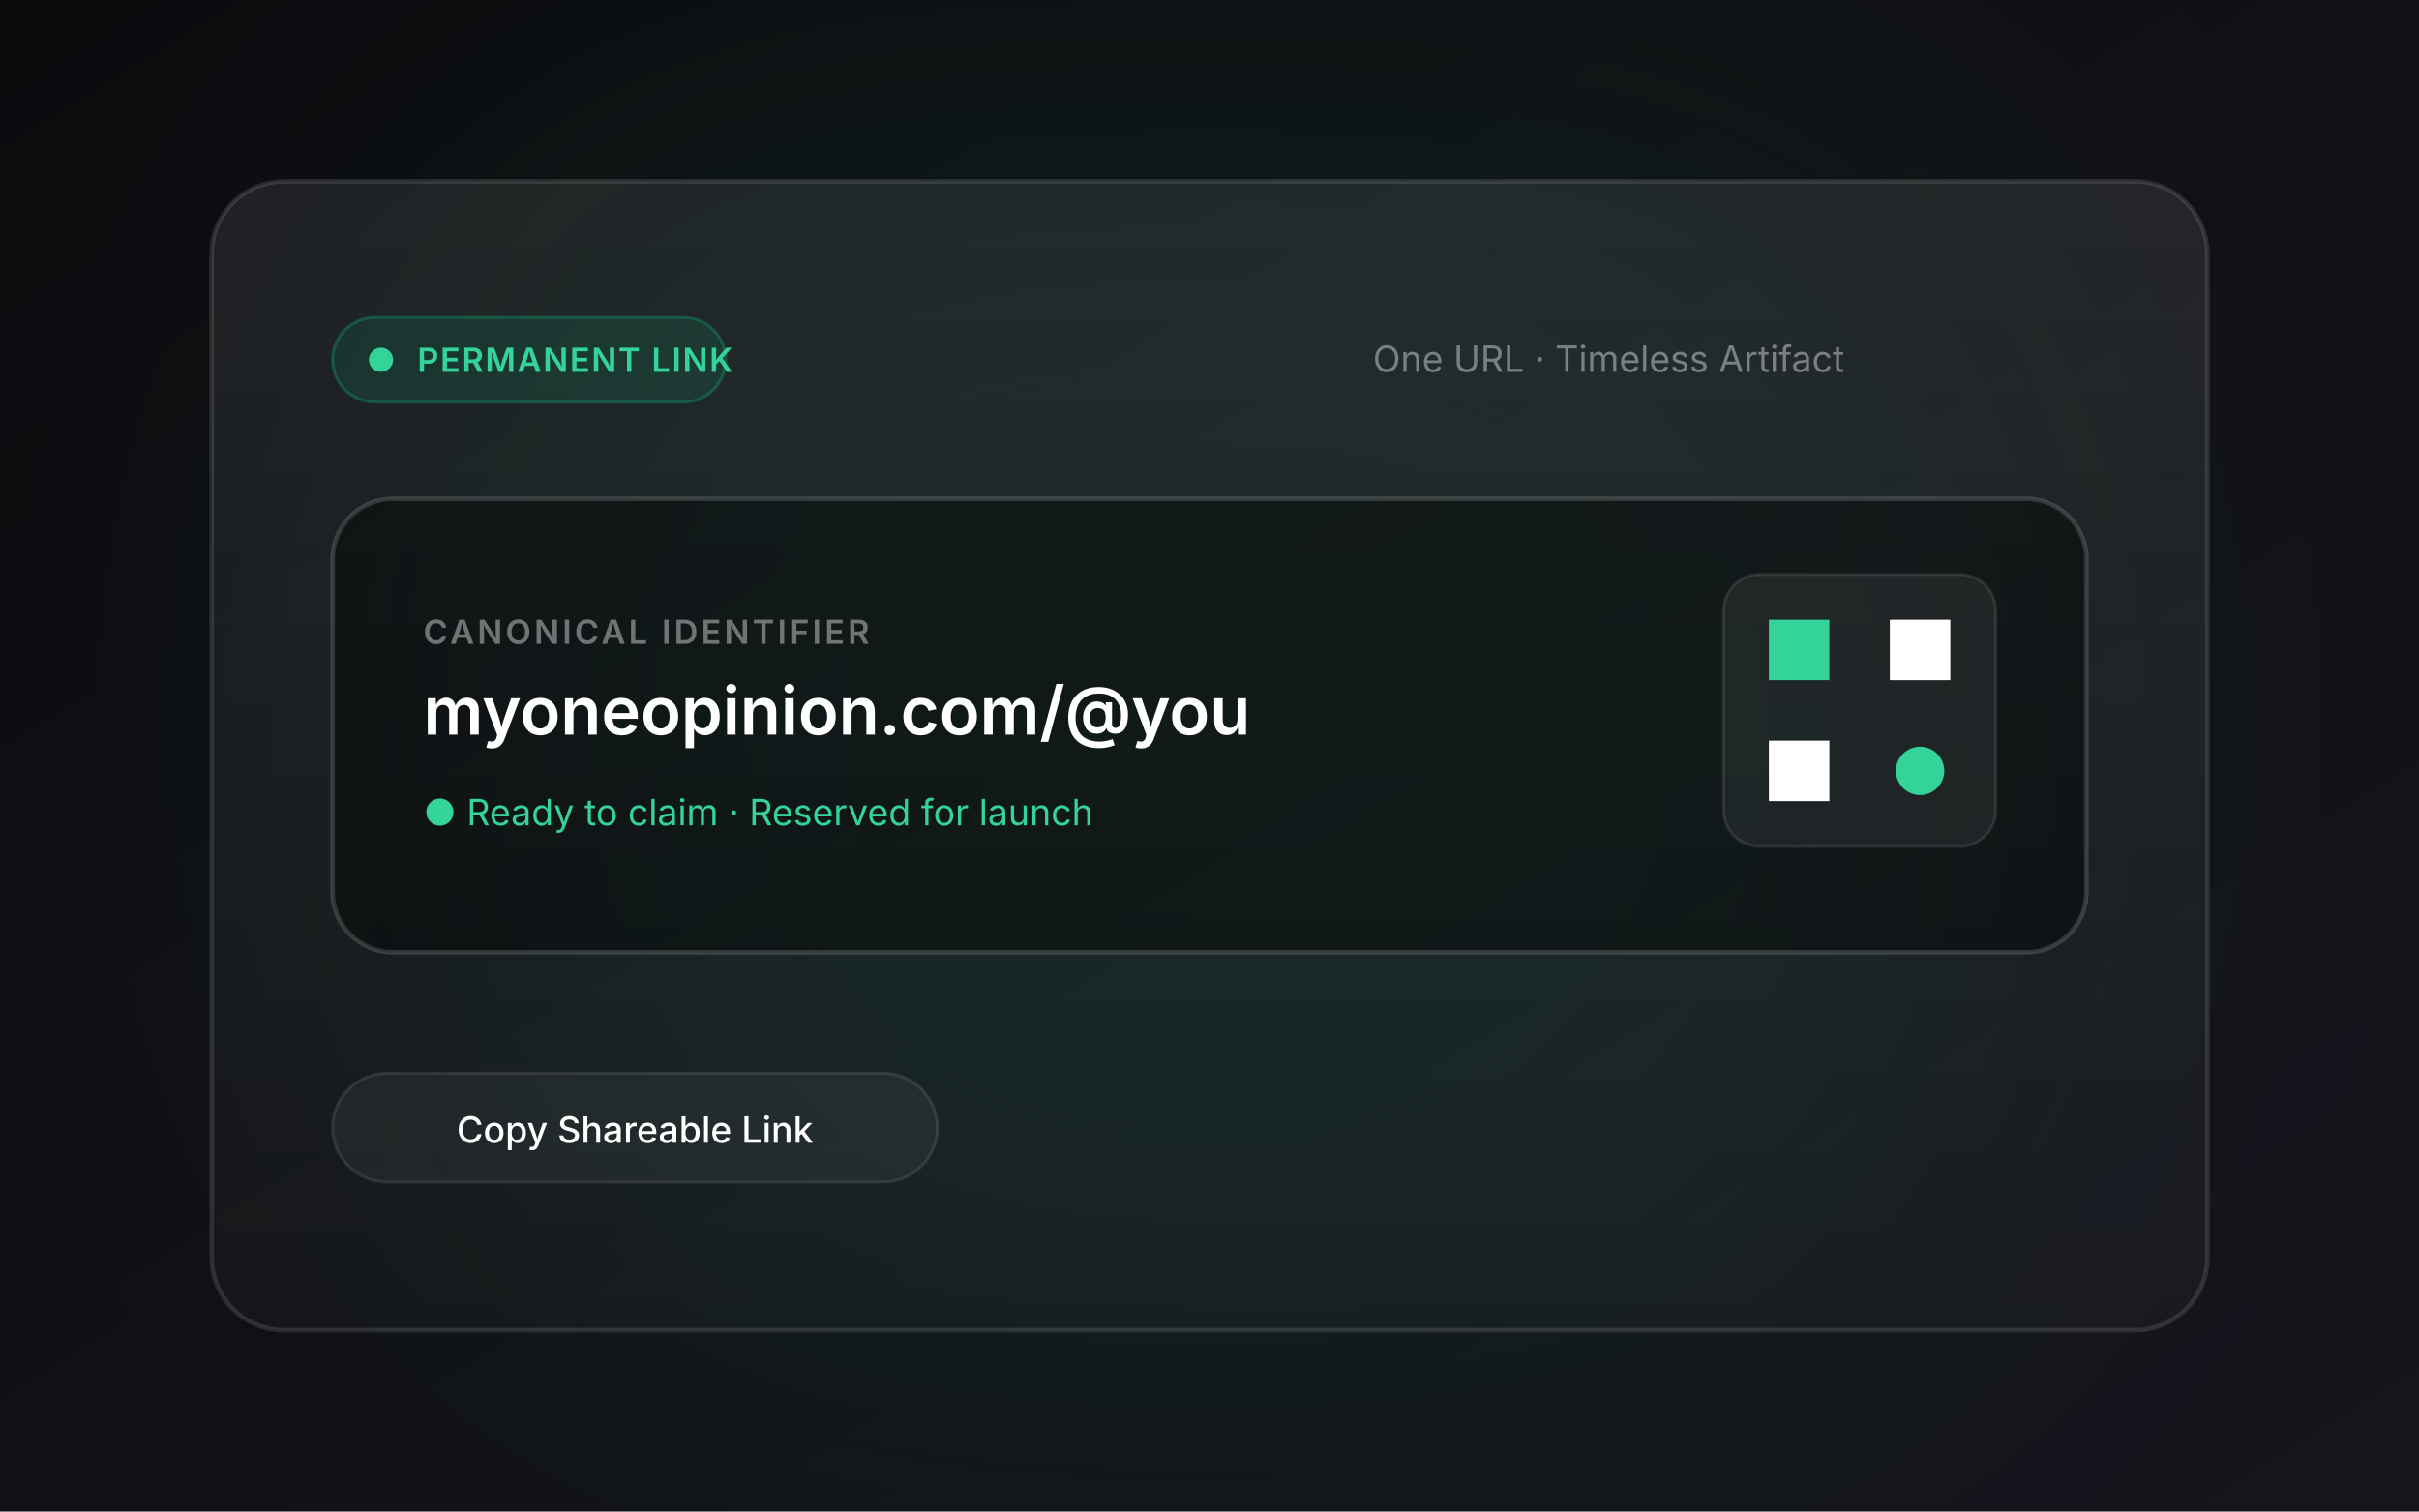
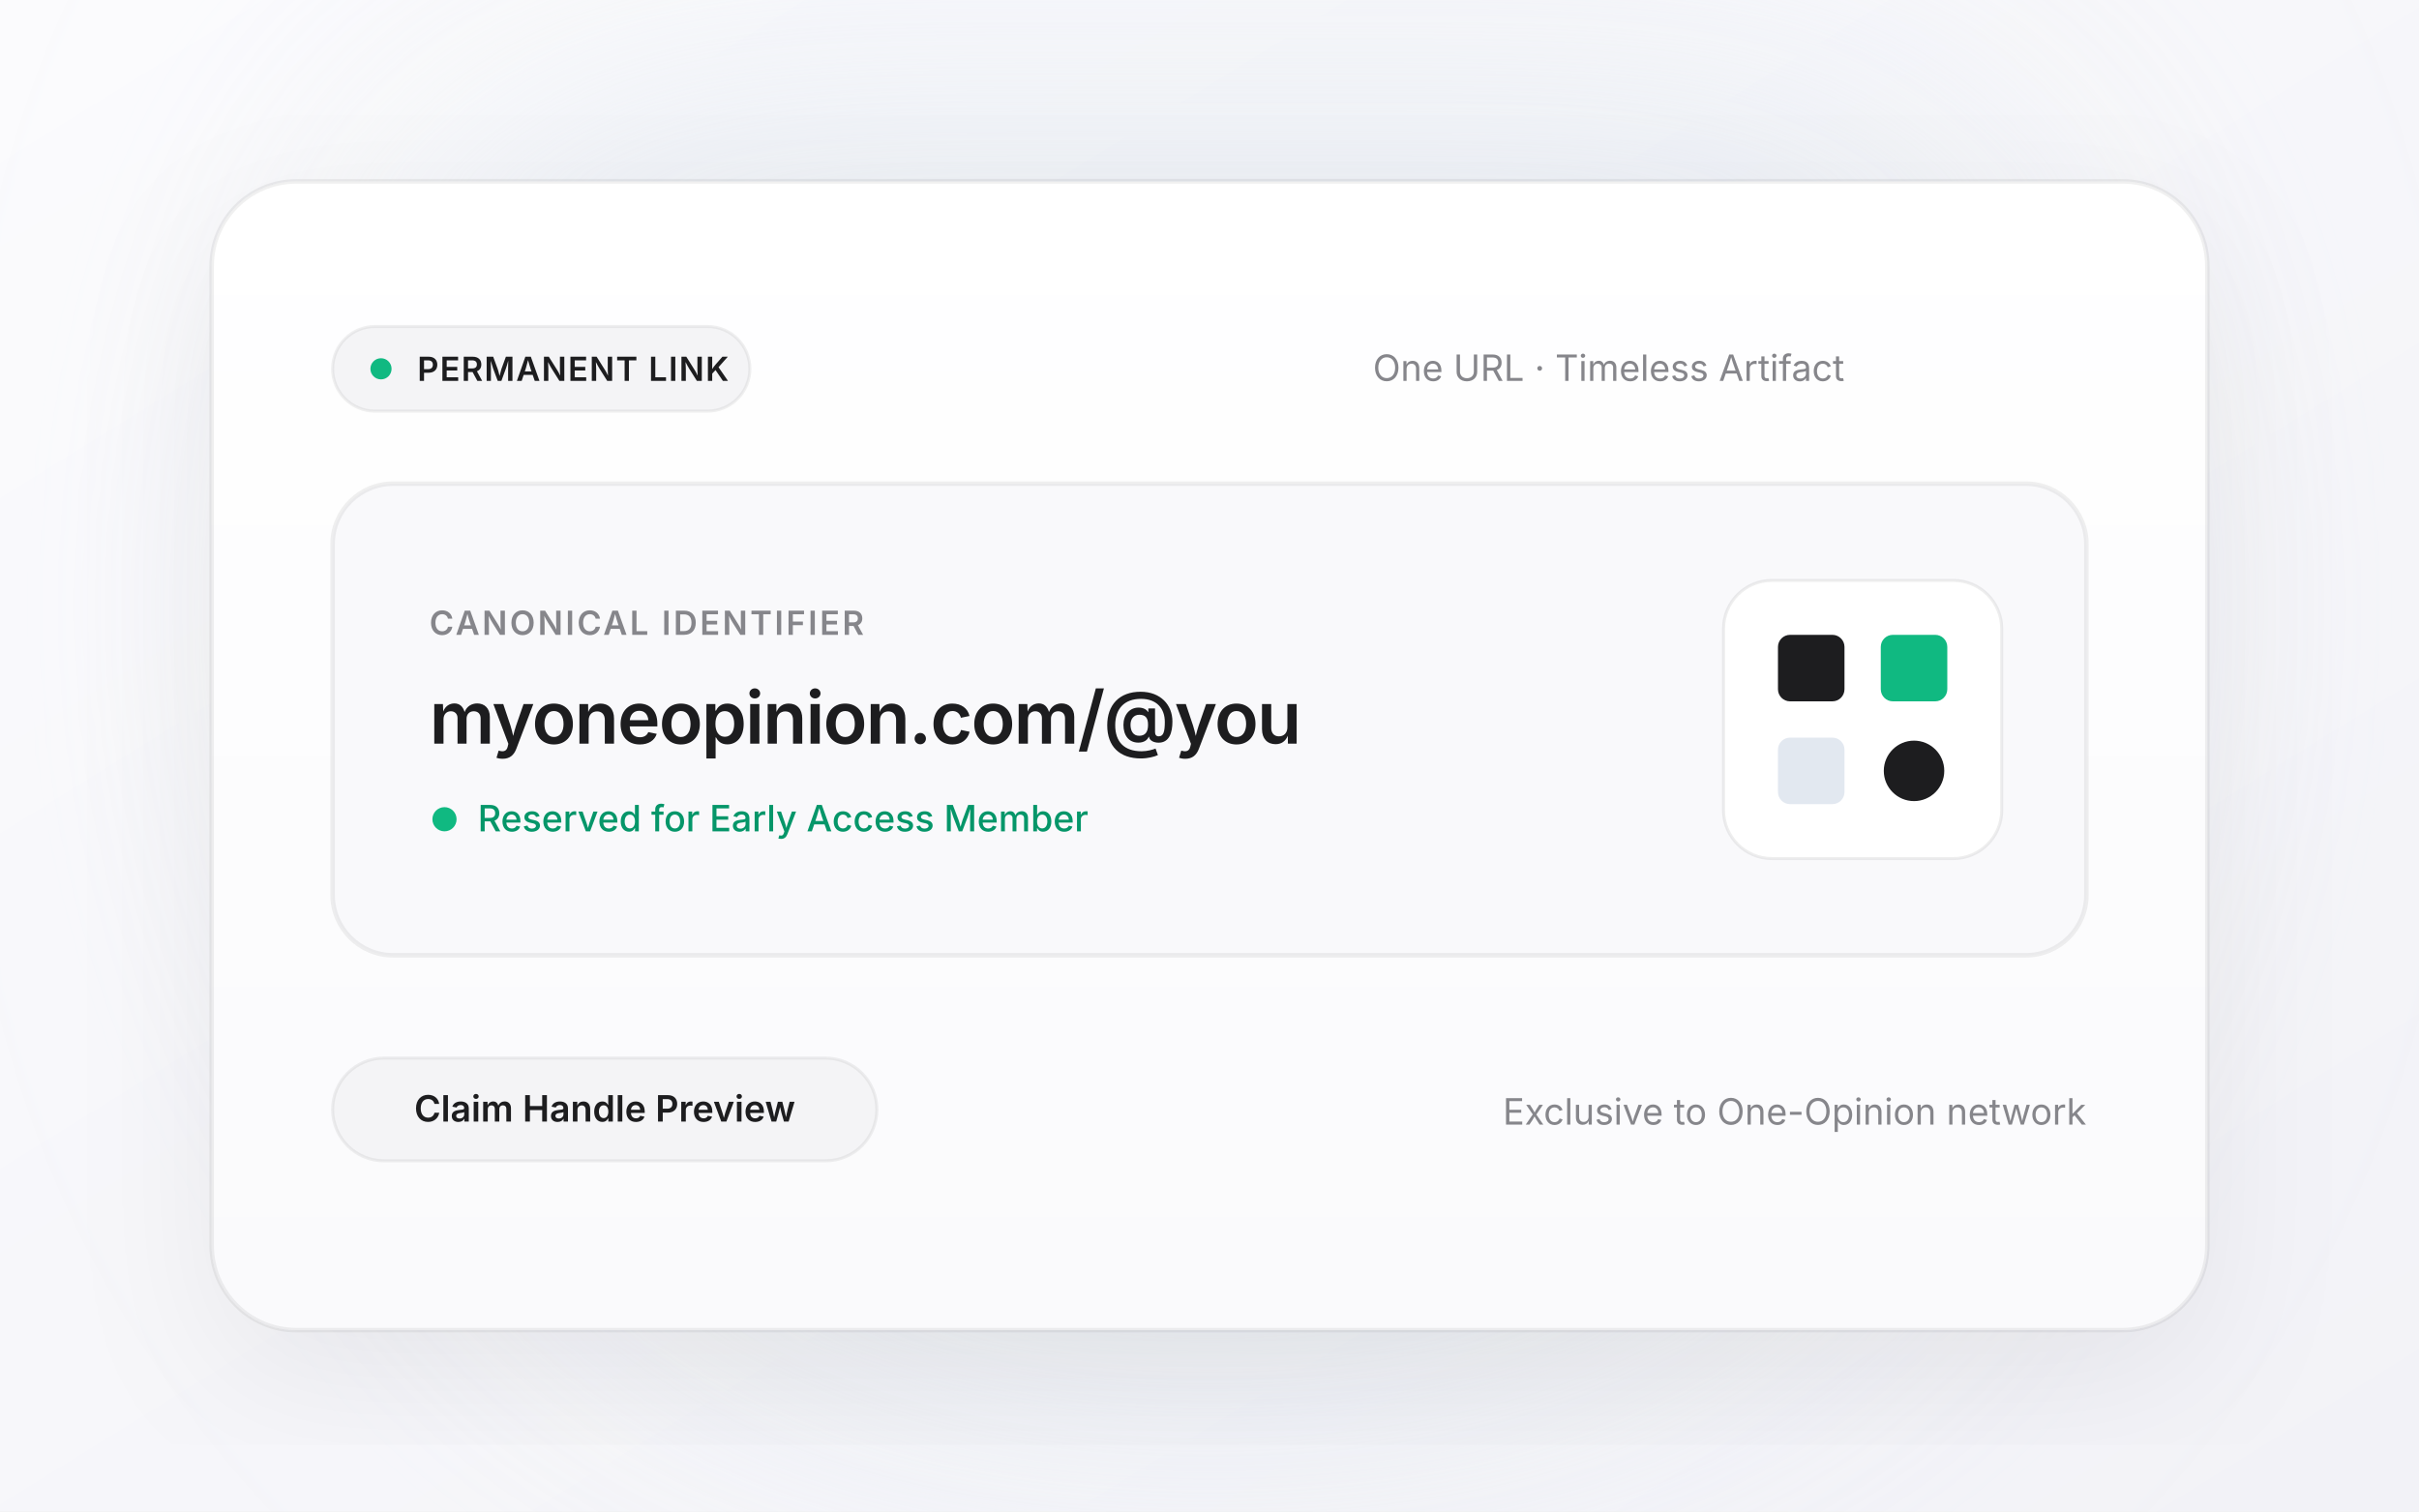
<svg xmlns="http://www.w3.org/2000/svg" viewBox="0 0 800 500" width="100%" height="100%">
  <defs>
-     <linearGradient id="legBg" x1="0%" y1="0%" x2="100%" y2="100%">
-       <stop offset="0%" stop-color="#0b0b0e" />
-       <stop offset="100%" stop-color="#15151c" />
+     <linearGradient id="appleLightBg" x1="0%" y1="0%" x2="100%" y2="100%">
+       <stop offset="0%" stop-color="#fbfbfd" />
+       <stop offset="100%" stop-color="#f2f2f7" />
    </linearGradient>
-     <linearGradient id="emeraldGrad" x1="0%" y1="0%" x2="100%" y2="100%">
-       <stop offset="0%" stop-color="#10b981" />
-       <stop offset="100%" stop-color="#059669" />
+     <linearGradient id="appleGlass" x1="0%" y1="0%" x2="0%" y2="100%">
+       <stop offset="0%" stop-color="#ffffff" />
+       <stop offset="100%" stop-color="#fafafc" />
    </linearGradient>
-     <linearGradient id="legPanel" x1="0%" y1="0%" x2="0%" y2="100%">
-       <stop offset="0%" stop-color="rgba(255,255,255,0.08)" />
-       <stop offset="100%" stop-color="rgba(255,255,255,0.02)" />
-     </linearGradient>
+     <filter id="softShadow" x="-10%" y="-10%" width="120%" height="120%">
+       <feDropShadow dx="0" dy="16" stdDeviation="24" flood-color="#000000" flood-opacity="0.06" />
+     </filter>
  </defs>
-   <rect width="800" height="500" fill="url(#legBg)" />
-   <circle cx="400" cy="240" r="280" fill="#10b981" opacity="0.08" filter="blur(80px)" />
-   <rect x="70" y="60" width="660" height="380" rx="24" fill="url(#legPanel)" stroke="rgba(255,255,255,0.12)" stroke-width="1.5" />
-   <g transform="translate(110, 105)">
-     <rect width="130" height="28" rx="14" fill="rgba(16,185,129,0.12)" stroke="rgba(16,185,129,0.3)" stroke-width="1" />
-     <circle cx="16" cy="14" r="4" fill="#34d399" />
-     <text x="28" y="18" fill="#34d399" font-family="-apple-system, BlinkMacSystemFont, 'SF Pro Display', Inter, sans-serif" font-size="11" font-weight="600" letter-spacing="0.5">PERMANENT LINK</text>
-     <text x="500" y="18" text-anchor="end" fill="rgba(255,255,255,0.4)" font-family="-apple-system, BlinkMacSystemFont, 'SF Pro Text', Inter, sans-serif" font-size="12">One URL · Timeless Artifact</text>
+   <rect width="800" height="500" fill="url(#appleLightBg)" />
+   <circle cx="400" cy="200" r="280" fill="#e2e8f0" opacity="0.6" filter="blur(60px)" />
+   <rect x="70" y="60" width="660" height="380" rx="28" fill="url(#appleGlass)" stroke="rgba(0,0,0,0.06)" stroke-width="1.5" filter="url(#softShadow)" />
+   <g transform="translate(110, 108)">
+     <rect width="138" height="28" rx="14" fill="#f4f4f6" stroke="rgba(0,0,0,0.06)" stroke-width="1" />
+     <circle cx="16" cy="14" r="3.5" fill="#10b981" />
+     <text x="28" y="18" fill="#1d1d1f" font-family="-apple-system, BlinkMacSystemFont, 'SF Pro Text', Inter, sans-serif" font-size="11" font-weight="600" letter-spacing="0.4">PERMANENT LINK</text>
+     <text x="500" y="18" text-anchor="end" fill="#86868b" font-family="-apple-system, BlinkMacSystemFont, 'SF Pro Text', sans-serif" font-size="12">One URL · Timeless Artifact</text>
  </g>
-   <g transform="translate(110, 165)">
-     <rect width="580" height="150" rx="20" fill="rgba(0,0,0,0.4)" stroke="rgba(255,255,255,0.15)" stroke-width="1.5" />
-     <g transform="translate(30, 30)">
-       <text x="0" y="18" fill="rgba(255,255,255,0.4)" font-family="-apple-system, BlinkMacSystemFont, sans-serif" font-size="11" font-weight="600" letter-spacing="1">CANONICAL IDENTIFIER</text>
-       <text x="0" y="48" fill="#ffffff" font-family="-apple-system, BlinkMacSystemFont, 'SF Pro Display', monospace" font-size="22" font-weight="600">myoneopinion.com/@you</text>
-       <text x="0" y="78" fill="#34d399" font-family="-apple-system, BlinkMacSystemFont, sans-serif" font-size="12">● Ready to claim · Reserved for launch</text>
+   <g transform="translate(110, 160)">
+     <rect width="580" height="156" rx="20" fill="#f9f9fb" stroke="rgba(0,0,0,0.06)" stroke-width="1.5" />
+     <g transform="translate(32, 34)">
+       <text x="0" y="16" fill="#86868b" font-family="-apple-system, BlinkMacSystemFont, sans-serif" font-size="11" font-weight="600" letter-spacing="0.8">CANONICAL IDENTIFIER</text>
+       <text x="0" y="52" fill="#1d1d1f" font-family="-apple-system, BlinkMacSystemFont, 'SF Pro Display', monospace" font-size="24" font-weight="600" letter-spacing="-0.5">myoneopinion.com/@you</text>
+       <g transform="translate(0, 72)">
+         <circle cx="5" cy="5" r="4" fill="#10b981" />
+         <text x="16" y="9" fill="#059669" font-family="-apple-system, BlinkMacSystemFont, sans-serif" font-size="12" font-weight="500">Reserved for Early Access Member</text>
+       </g>
    </g>
-     <g transform="translate(460, 25)">
-       <rect width="90" height="90" rx="12" fill="rgba(255,255,255,0.06)" stroke="rgba(255,255,255,0.1)" />
-       <rect x="15" y="15" width="20" height="20" fill="#34d399" />
-       <rect x="55" y="15" width="20" height="20" fill="#ffffff" />
-       <rect x="15" y="55" width="20" height="20" fill="#ffffff" />
-       <circle cx="65" cy="65" r="8" fill="#34d399" />
+     <g transform="translate(460, 32)">
+       <rect width="92" height="92" rx="16" fill="#ffffff" stroke="rgba(0,0,0,0.07)" stroke-width="1" />
+       <rect x="18" y="18" width="22" height="22" rx="4" fill="#1d1d1f" />
+       <rect x="52" y="18" width="22" height="22" rx="4" fill="#10b981" />
+       <rect x="18" y="52" width="22" height="22" rx="4" fill="#e2e8f0" />
+       <circle cx="63" cy="63" r="10" fill="#1d1d1f" />
    </g>
  </g>
-   <g transform="translate(110, 355)">
-     <rect width="200" height="36" rx="18" fill="rgba(255,255,255,0.05)" stroke="rgba(255,255,255,0.1)" />
-     <text x="100" y="23" text-anchor="middle" fill="#ffffff" font-family="-apple-system, BlinkMacSystemFont, sans-serif" font-size="12" font-weight="500">Copy Shareable Link</text>
+   <g transform="translate(110, 350)">
+     <rect width="180" height="34" rx="17" fill="#f4f4f6" stroke="rgba(0,0,0,0.06)" />
+     <text x="90" y="21" text-anchor="middle" fill="#1d1d1f" font-family="-apple-system, BlinkMacSystemFont, 'SF Pro Text', sans-serif" font-size="12" font-weight="600">Claim Handle Preview</text>
+     <text x="580" y="22" text-anchor="end" fill="#86868b" font-family="-apple-system, BlinkMacSystemFont, 'SF Pro Text', sans-serif" font-size="12">Exclusive to One-Opinion network</text>
  </g>
</svg>
